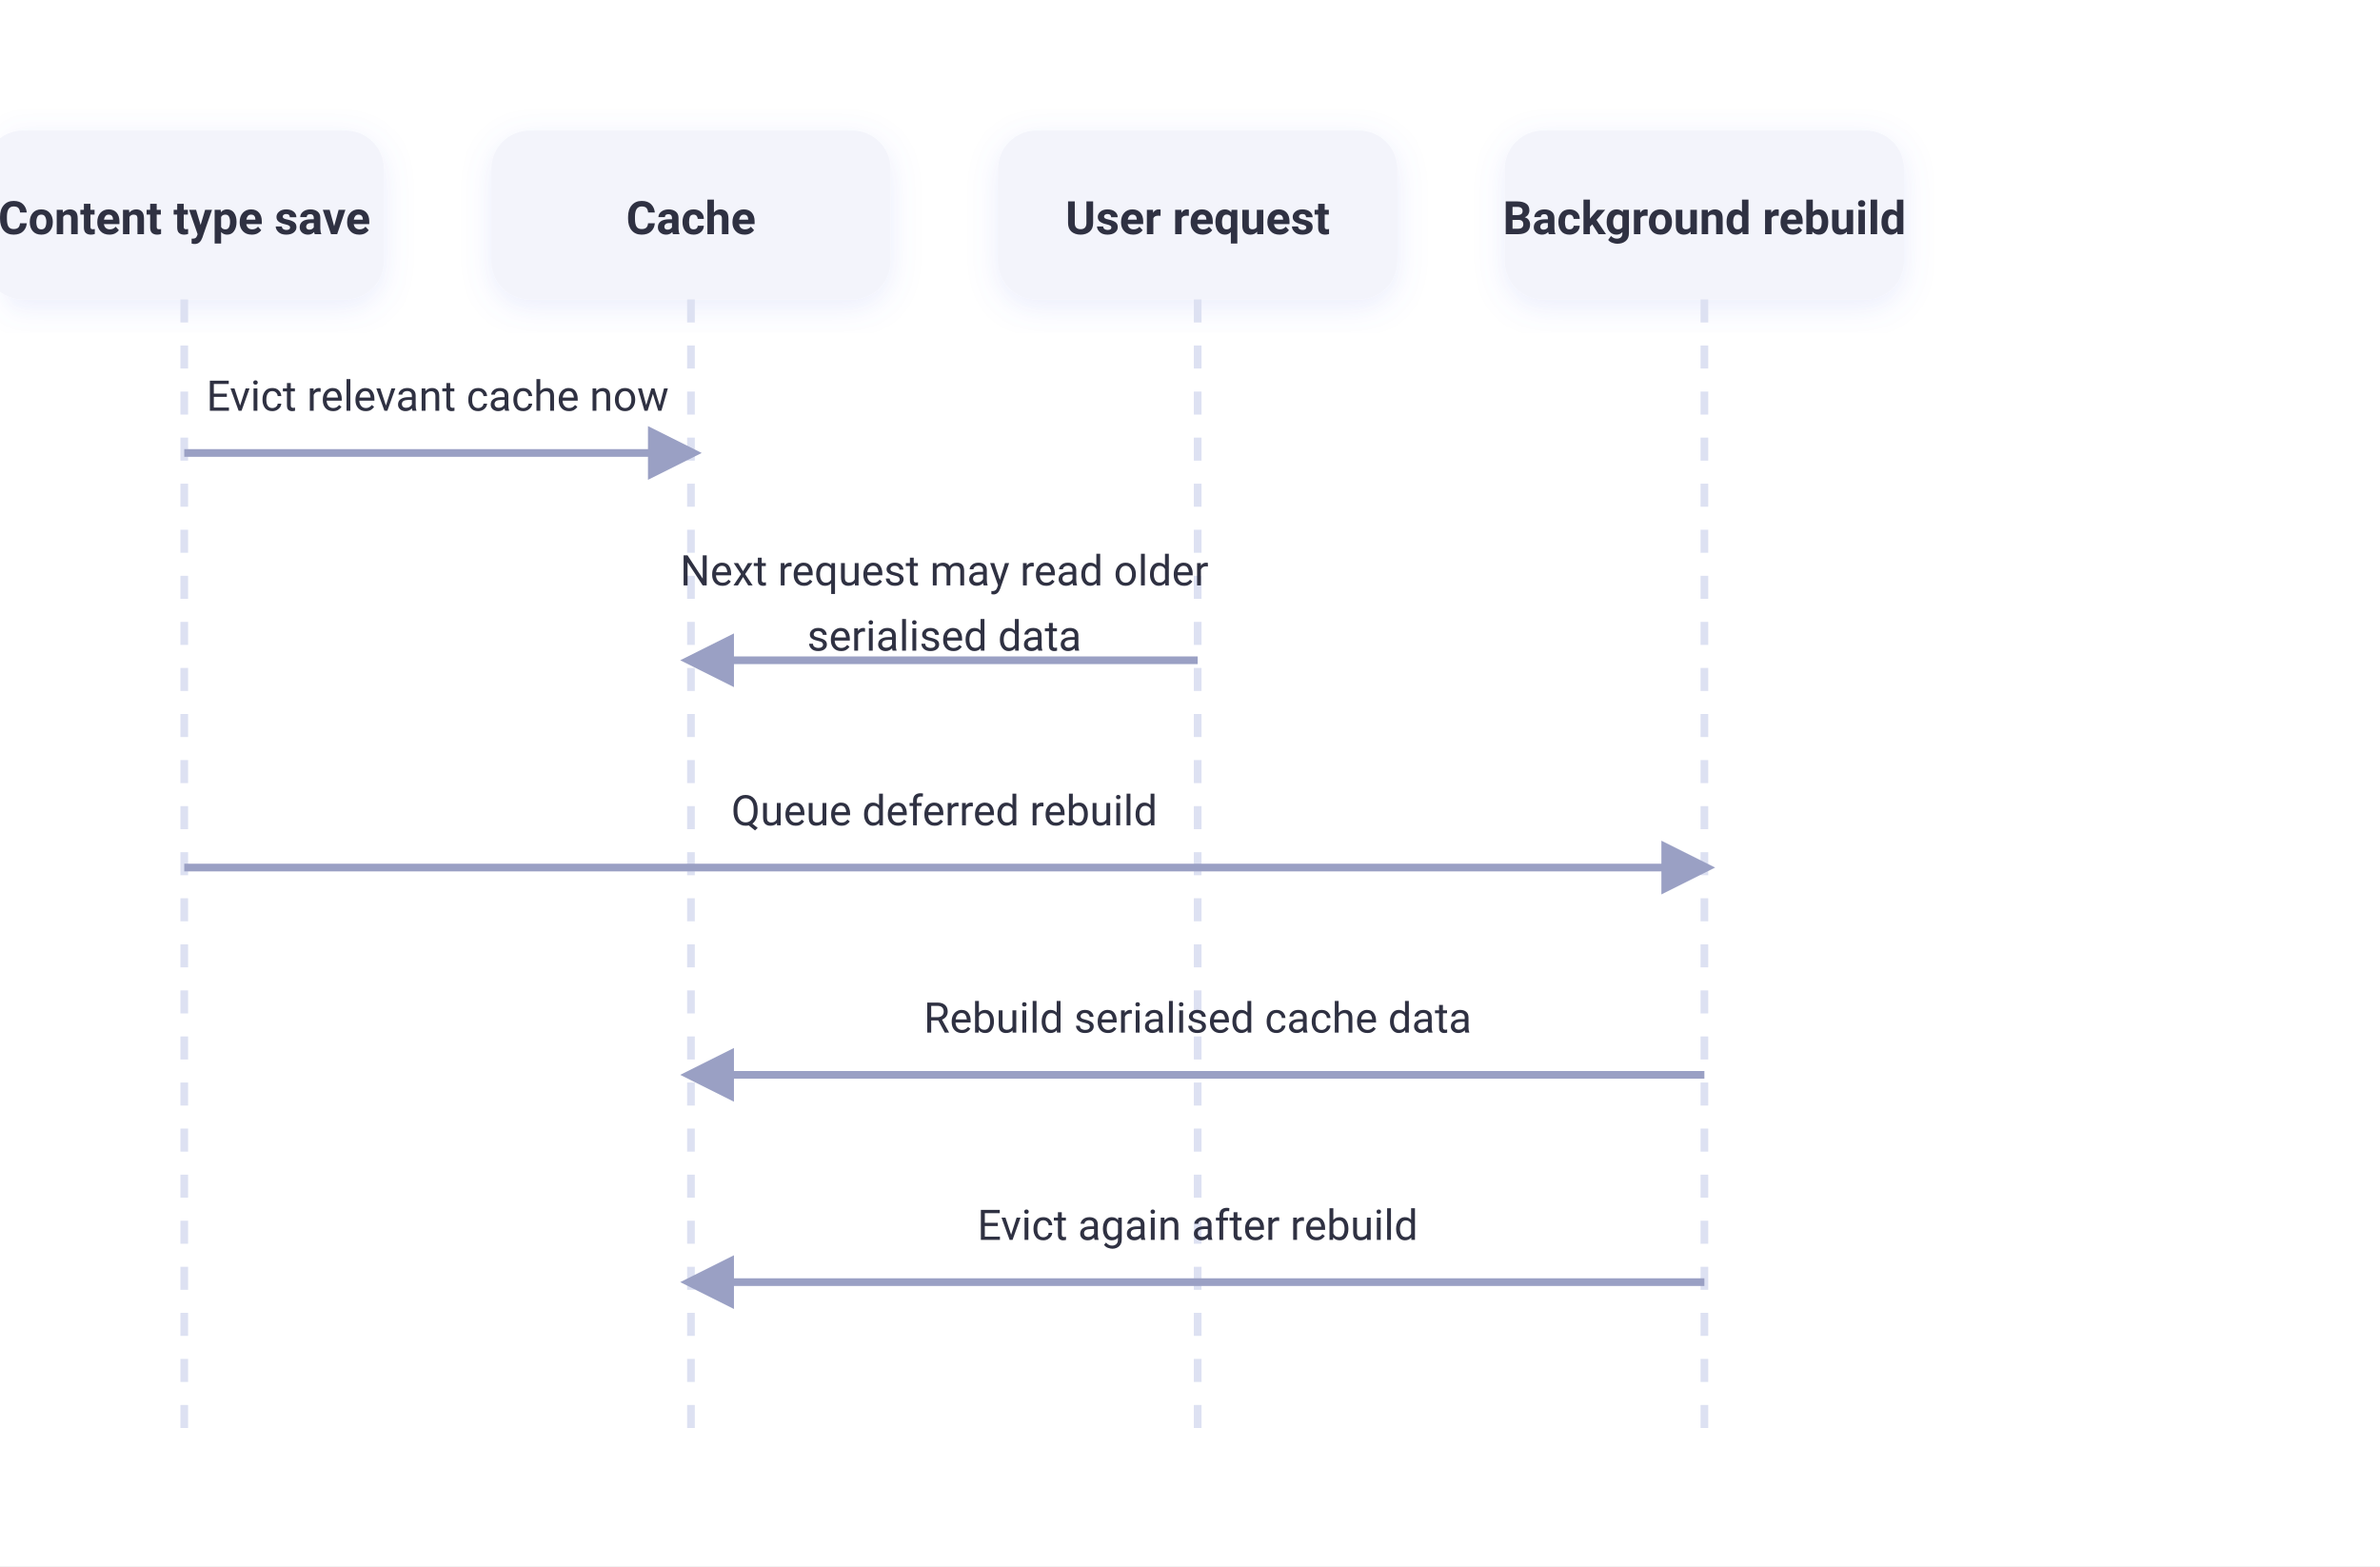
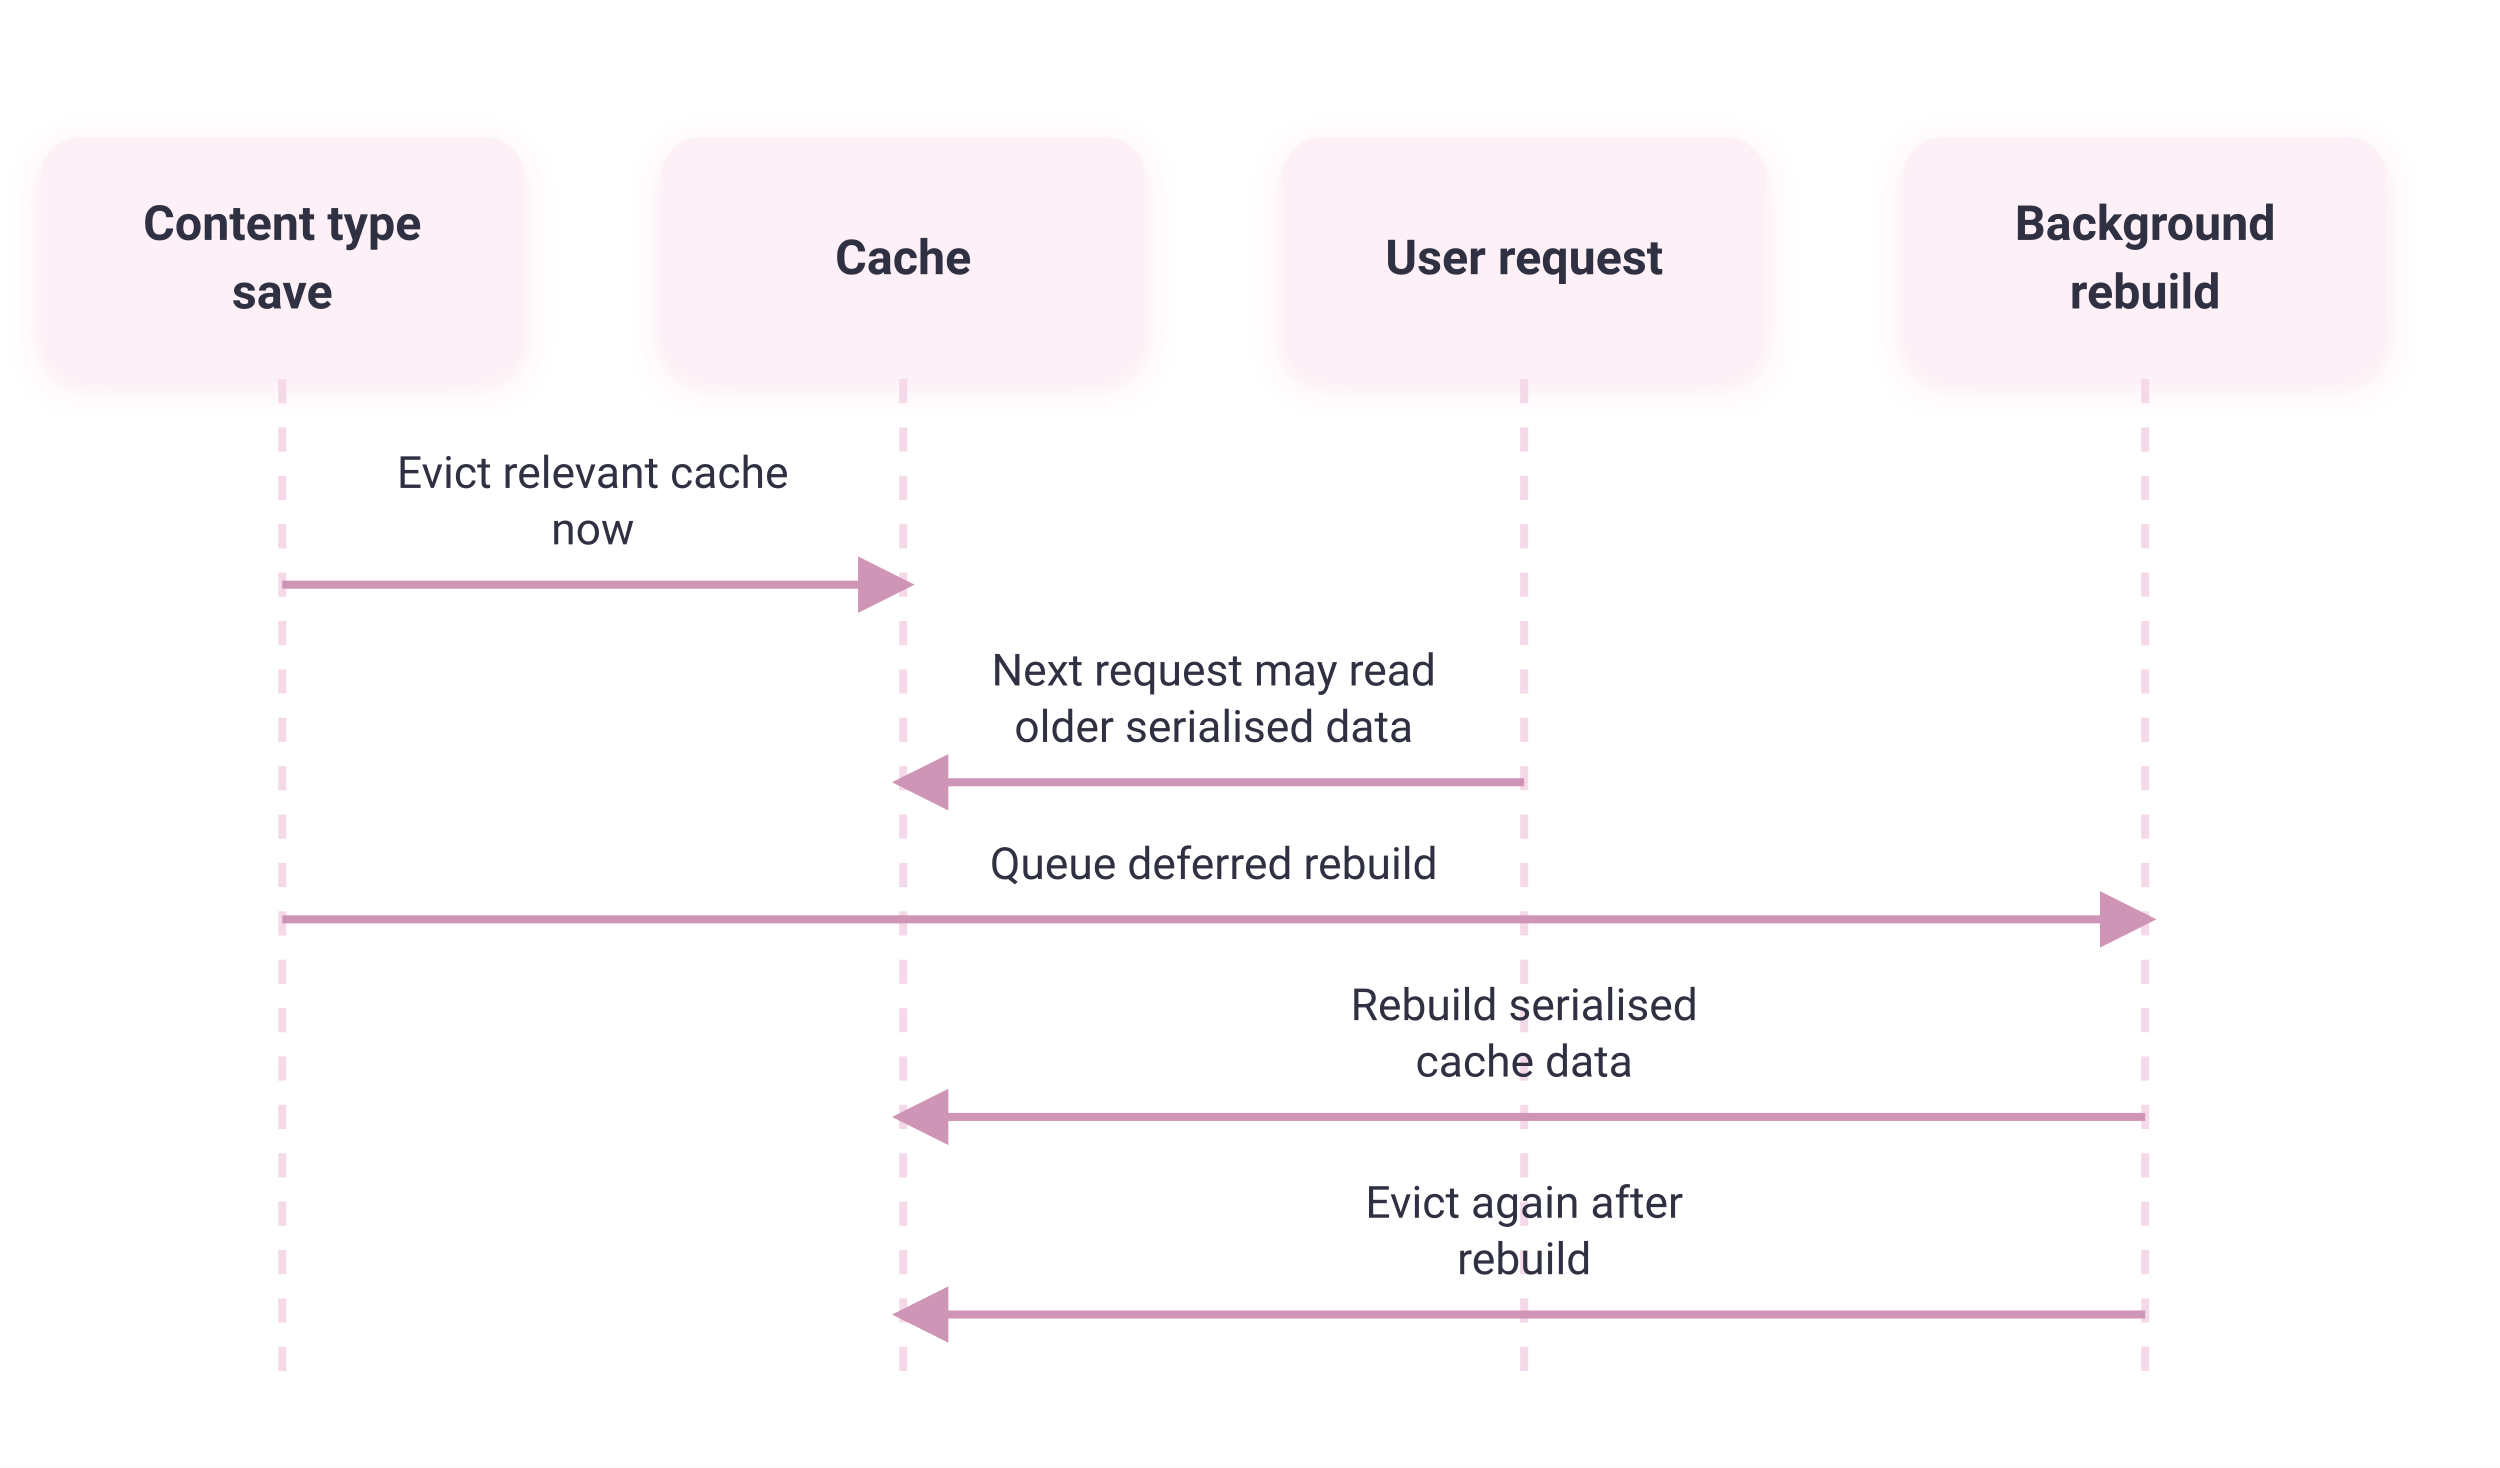
- <svg xmlns="http://www.w3.org/2000/svg" viewBox="0 0 620 408" font-family="-apple-system, BlinkMacSystemFont, 'Segoe UI', Roboto, sans-serif">
+ <svg xmlns="http://www.w3.org/2000/svg" viewBox="0 0 620 364" font-family="-apple-system, BlinkMacSystemFont, 'Segoe UI', Roboto, sans-serif">
  <defs>
    <linearGradient id="lineGrad" x1="0" y1="0" x2="0" y2="1">
-       <stop offset="0%" stop-color="#667eea" />
-       <stop offset="100%" stop-color="#764ba2" />
+       <stop offset="0%" stop-color="#e35aa0" />
+       <stop offset="100%" stop-color="#b83a86" />
    </linearGradient>
    <filter id="soft" x="-20%" y="-20%" width="140%" height="140%">
-       <feDropShadow dx="0" dy="2" stdDeviation="4" flood-color="#667eea" flood-opacity="0.14" />
+       <feDropShadow dx="0" dy="2" stdDeviation="4" flood-color="#e35aa0" flood-opacity="0.14" />
    </filter>
    <marker id="arrow" viewBox="0 0 10 10" refX="8" refY="5" markerWidth="7" markerHeight="7" orient="auto-start-reverse">
-       <path d="M0,0 L10,5 L0,10 z" fill="#9aa0c4" />
+       <path d="M0,0 L10,5 L0,10 z" fill="#cf95b6" />
    </marker>
  </defs>
-   <rect width="620" height="408" fill="white" />
-   <rect x="-4" y="34" width="104" height="44" rx="10" fill="#f3f4fb" filter="url(#soft)" />
-   <text x="48" y="61" text-anchor="middle" font-size="12" font-weight="600" fill="#2f3142">Content type save</text>
-   <path d="M48,78 V374" stroke="#dde1f2" stroke-width="2" stroke-dasharray="6 6" />
-   <rect x="128" y="34" width="104" height="44" rx="10" fill="#f3f4fb" filter="url(#soft)" />
-   <text x="180" y="61" text-anchor="middle" font-size="12" font-weight="600" fill="#2f3142">Cache</text>
-   <path d="M180,78 V374" stroke="#dde1f2" stroke-width="2" stroke-dasharray="6 6" />
-   <rect x="260" y="34" width="104" height="44" rx="10" fill="#f3f4fb" filter="url(#soft)" />
-   <text x="312" y="61" text-anchor="middle" font-size="12" font-weight="600" fill="#2f3142">User request</text>
-   <path d="M312,78 V374" stroke="#dde1f2" stroke-width="2" stroke-dasharray="6 6" />
-   <rect x="392" y="34" width="104" height="44" rx="10" fill="#f3f4fb" filter="url(#soft)" />
-   <text x="444" y="61" text-anchor="middle" font-size="12" font-weight="600" fill="#2f3142">Background rebuild</text>
-   <path d="M444,78 V374" stroke="#dde1f2" stroke-width="2" stroke-dasharray="6 6" />
-   <path d="M48,118 H180" stroke="#9aa0c4" stroke-width="2" fill="none" marker-end="url(#arrow)" />
-   <text x="114" y="107" text-anchor="middle" font-size="11" font-weight="400" fill="#2f3142">Evict relevant cache now</text>
-   <path d="M312,172 H180" stroke="#9aa0c4" stroke-width="2" fill="none" marker-end="url(#arrow)" />
-   <text x="246" y="152.5" text-anchor="middle" font-size="11" font-weight="400" fill="#2f3142">Next request may read older</text>
-   <text x="246" y="169.5" text-anchor="middle" font-size="11" font-weight="400" fill="#2f3142">serialised data</text>
-   <path d="M48,226 H444" stroke="#9aa0c4" stroke-width="2" fill="none" marker-end="url(#arrow)" />
-   <text x="246" y="215" text-anchor="middle" font-size="11" font-weight="400" fill="#2f3142">Queue deferred rebuild</text>
-   <path d="M444,280 H180" stroke="#9aa0c4" stroke-width="2" fill="none" marker-end="url(#arrow)" />
-   <text x="312" y="269" text-anchor="middle" font-size="11" font-weight="400" fill="#2f3142">Rebuild serialised cache data</text>
-   <path d="M444,334 H180" stroke="#9aa0c4" stroke-width="2" fill="none" marker-end="url(#arrow)" />
-   <text x="312" y="323" text-anchor="middle" font-size="11" font-weight="400" fill="#2f3142">Evict again after rebuild</text>
+   <rect width="620" height="364" fill="white" />
+   <rect x="10" y="34" width="120" height="60" rx="10" fill="#fdf1f7" filter="url(#soft)" />
+   <text x="70" y="59.5" text-anchor="middle" font-size="12" font-weight="600" fill="#2f3142">Content type</text>
+   <text x="70" y="76.5" text-anchor="middle" font-size="12" font-weight="600" fill="#2f3142">save</text>
+   <path d="M70,94 V344" stroke="#f5d9e8" stroke-width="2" stroke-dasharray="6 6" />
+   <rect x="164" y="34" width="120" height="60" rx="10" fill="#fdf1f7" filter="url(#soft)" />
+   <text x="224" y="68" text-anchor="middle" font-size="12" font-weight="600" fill="#2f3142">Cache</text>
+   <path d="M224,94 V344" stroke="#f5d9e8" stroke-width="2" stroke-dasharray="6 6" />
+   <rect x="318" y="34" width="120" height="60" rx="10" fill="#fdf1f7" filter="url(#soft)" />
+   <text x="378" y="68" text-anchor="middle" font-size="12" font-weight="600" fill="#2f3142">User request</text>
+   <path d="M378,94 V344" stroke="#f5d9e8" stroke-width="2" stroke-dasharray="6 6" />
+   <rect x="472" y="34" width="120" height="60" rx="10" fill="#fdf1f7" filter="url(#soft)" />
+   <text x="532" y="59.5" text-anchor="middle" font-size="12" font-weight="600" fill="#2f3142">Background</text>
+   <text x="532" y="76.5" text-anchor="middle" font-size="12" font-weight="600" fill="#2f3142">rebuild</text>
+   <path d="M532,94 V344" stroke="#f5d9e8" stroke-width="2" stroke-dasharray="6 6" />
+   <path d="M70,145 H224" stroke="#cf95b6" stroke-width="2" fill="none" marker-end="url(#arrow)" />
+   <text x="147" y="121" text-anchor="middle" font-size="11" font-weight="400" fill="#2f3142">Evict relevant cache</text>
+   <text x="147" y="135" text-anchor="middle" font-size="11" font-weight="400" fill="#2f3142">now</text>
+   <path d="M378,194 H224" stroke="#cf95b6" stroke-width="2" fill="none" marker-end="url(#arrow)" />
+   <text x="301" y="170" text-anchor="middle" font-size="11" font-weight="400" fill="#2f3142">Next request may read</text>
+   <text x="301" y="184" text-anchor="middle" font-size="11" font-weight="400" fill="#2f3142">older serialised data</text>
+   <path d="M70,228 H532" stroke="#cf95b6" stroke-width="2" fill="none" marker-end="url(#arrow)" />
+   <text x="301" y="218" text-anchor="middle" font-size="11" font-weight="400" fill="#2f3142">Queue deferred rebuild</text>
+   <path d="M532,277 H224" stroke="#cf95b6" stroke-width="2" fill="none" marker-end="url(#arrow)" />
+   <text x="378" y="253" text-anchor="middle" font-size="11" font-weight="400" fill="#2f3142">Rebuild serialised</text>
+   <text x="378" y="267" text-anchor="middle" font-size="11" font-weight="400" fill="#2f3142">cache data</text>
+   <path d="M532,326 H224" stroke="#cf95b6" stroke-width="2" fill="none" marker-end="url(#arrow)" />
+   <text x="378" y="302" text-anchor="middle" font-size="11" font-weight="400" fill="#2f3142">Evict again after</text>
+   <text x="378" y="316" text-anchor="middle" font-size="11" font-weight="400" fill="#2f3142">rebuild</text>
</svg>
